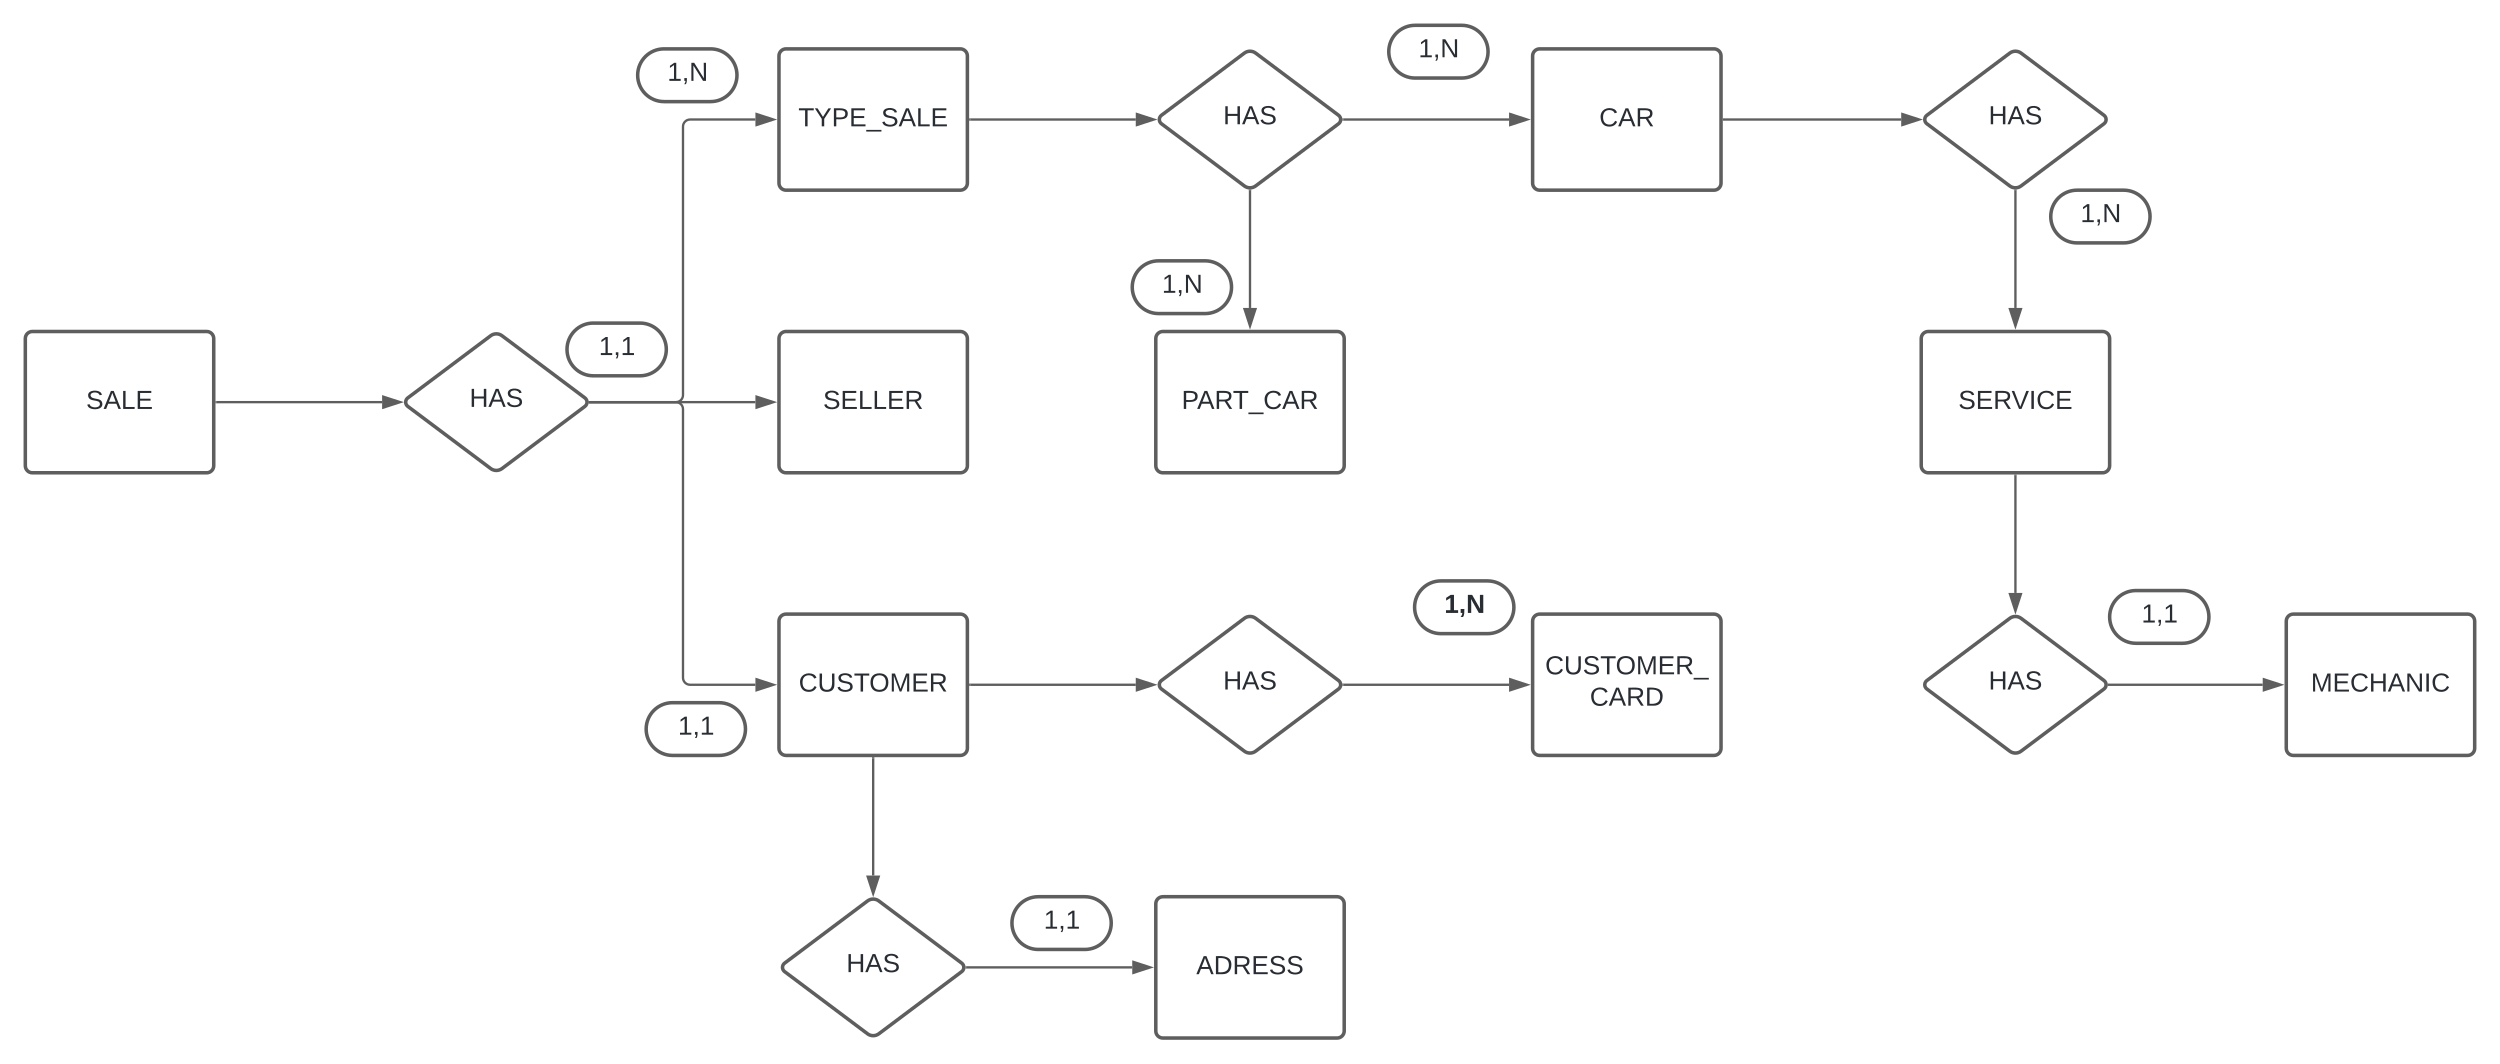
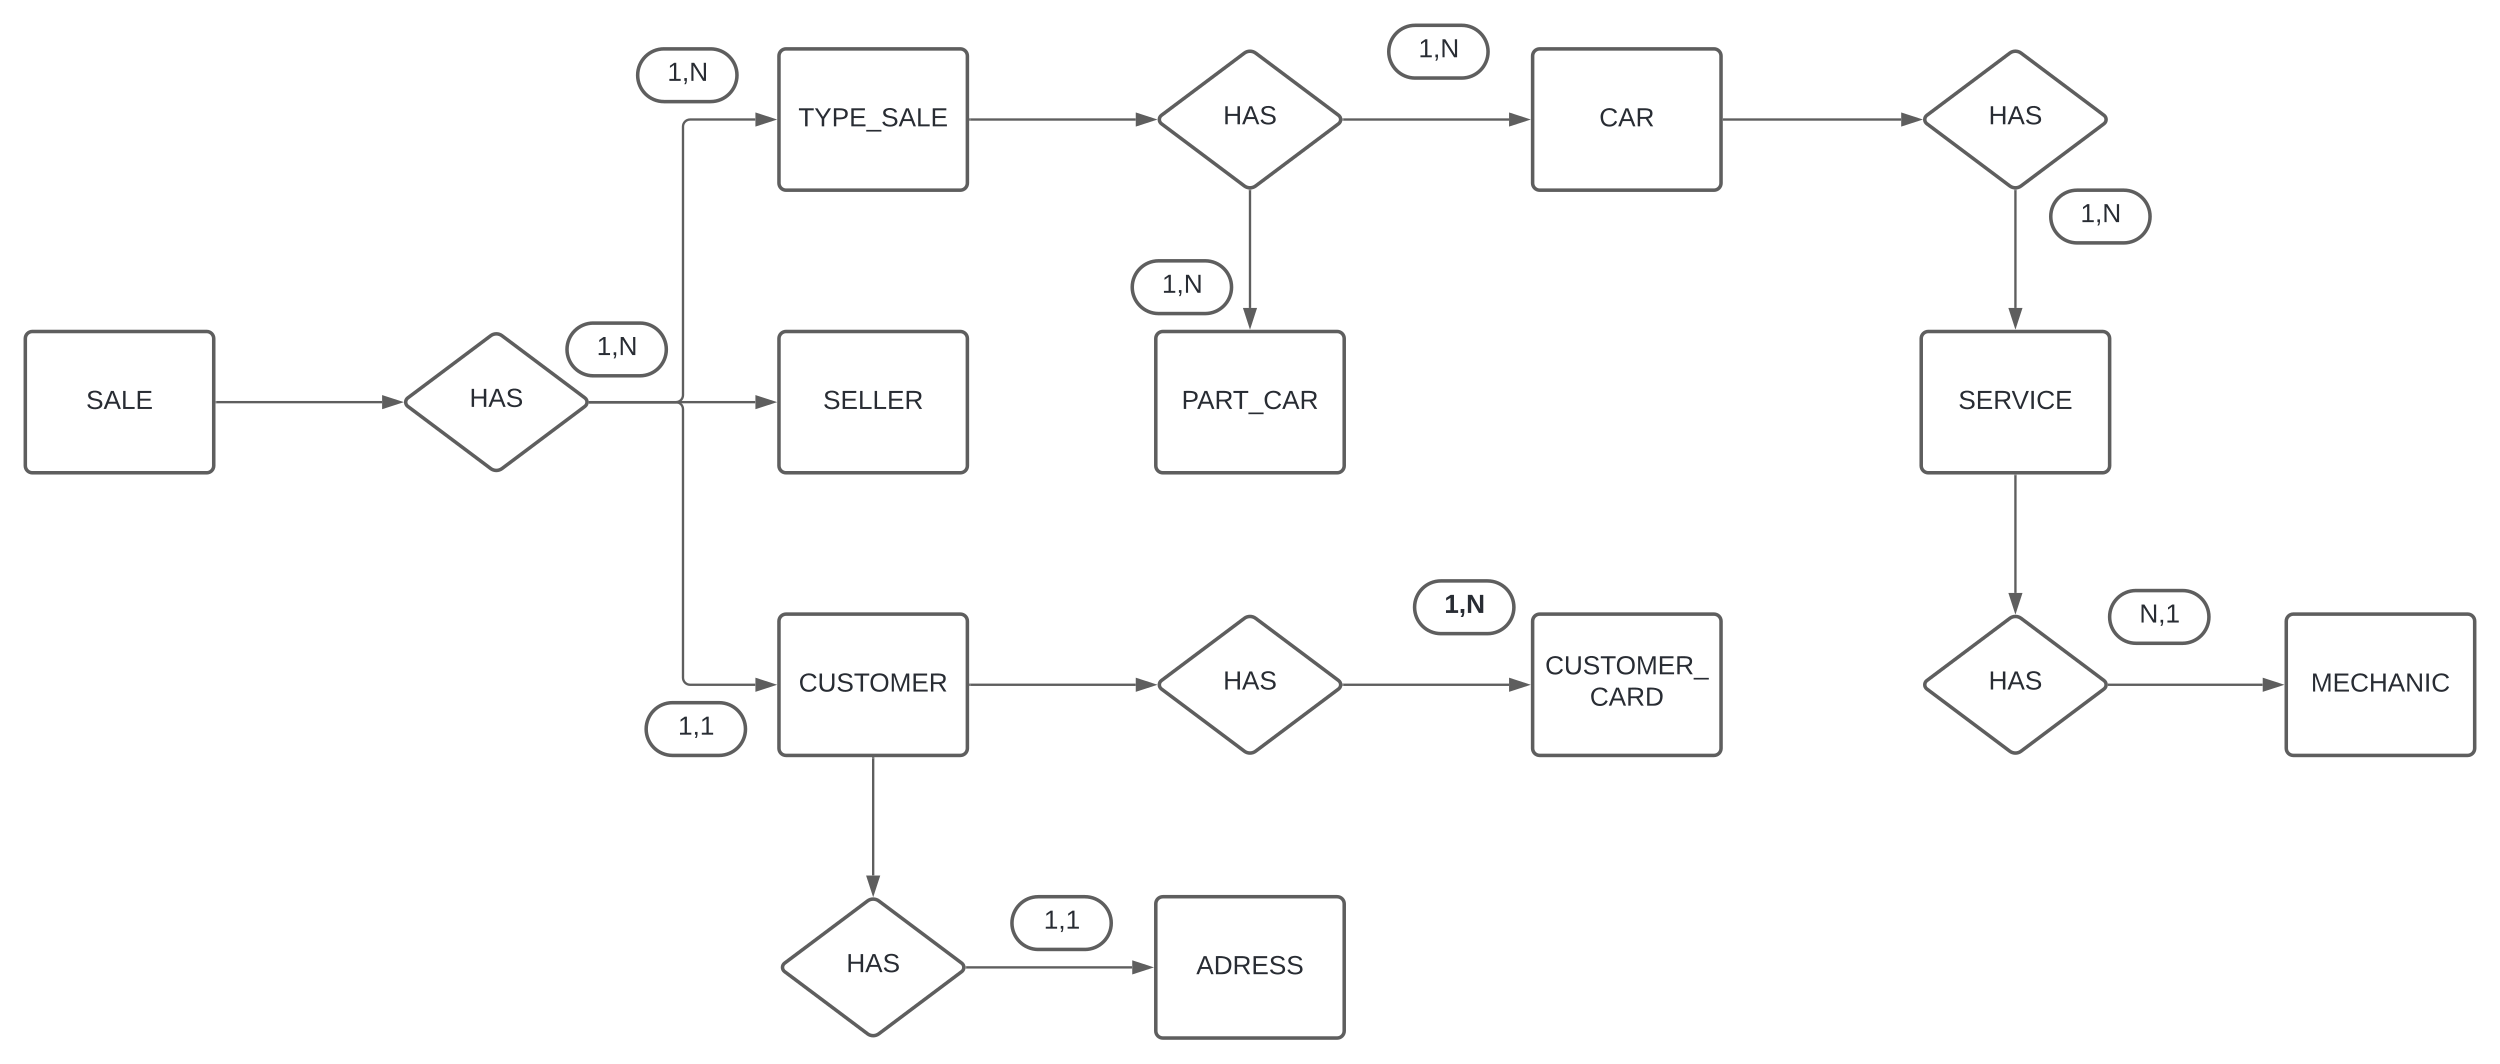
<svg xmlns="http://www.w3.org/2000/svg" xmlns:ns1="lucid" xmlns:xlink="http://www.w3.org/1999/xlink" width="2123" height="903">
  <g transform="translate(661.5 -1658.5)" ns1:page-tab-id="0_0">
    <path d="M-1000 1500h2500v1500h-2500z" fill="#fff" />
    <path d="M-58.06 1700c12.36 0 22.4 10.02 22.4 22.38-.02 12.36-10.04 22.4-22.4 22.4h-39.56c-12.36 0-22.38-10.04-22.38-22.4s10.02-22.38 22.38-22.38z" stroke="#5e5e5e" stroke-width="3" fill="#fff" />
    <use xlink:href="#a" transform="matrix(1,0,0,1,-115,1705) translate(20.24691 22.15278)" />
    <path d="M-640 1946a6 6 0 0 1 6-6h148a6 6 0 0 1 6 6v108a6 6 0 0 1-6 6h-148a6 6 0 0 1-6-6z" stroke="#5e5e5e" stroke-width="3" fill="#fff" />
    <use xlink:href="#b" transform="matrix(1,0,0,1,-628,1952) translate(39.60494 53.77778)" />
    <path d="M-244.8 1943.6a8 8 0 0 1 9.6 0l70.4 52.8a4.5 4.5 0 0 1 0 7.2l-70.4 52.8a8 8 0 0 1-9.6 0l-70.4-52.8a4.5 4.5 0 0 1 0-7.2z" stroke="#5e5e5e" stroke-width="3" fill="#fff" />
    <use xlink:href="#c" transform="matrix(1,0,0,1,-315,1945) translate(52.19636 59.02778)" />
    <path d="M0 2186a6 6 0 0 1 6-6h148a6 6 0 0 1 6 6v108a6 6 0 0 1-6 6H6a6 6 0 0 1-6-6z" stroke="#5e5e5e" stroke-width="3" fill="#fff" />
    <use xlink:href="#d" transform="matrix(1,0,0,1,12,2192) translate(4.790123 53.77778)" />
    <path d="M-477.5 2000H-337" stroke="#5e5e5e" stroke-width="2" fill="none" />
    <path d="M-477.47 2000.97h-1.03v-1.94h1.03z" stroke="#5e5e5e" stroke-width=".05" fill="#5e5e5e" />
    <path d="M-321.74 2000l-14.27 4.63v-9.27z" stroke="#5e5e5e" stroke-width="2" fill="#5e5e5e" />
    <path d="M-160.5 2000h73a6 6 0 0 0 6-6v-228a6 6 0 0 1 6-6H-20" stroke="#5e5e5e" stroke-width="2" fill="none" />
    <path d="M-160.47 2000.97h-1.1l.08-.97-.08-.97h1.1z" stroke="#5e5e5e" stroke-width=".05" fill="#5e5e5e" />
    <path d="M-4.74 1760l-14.26 4.63v-9.27z" stroke="#5e5e5e" stroke-width="2" fill="#5e5e5e" />
    <path d="M-160.5 2000h73a6 6 0 0 1 6 6v228a6 6 0 0 0 6 6H-20" stroke="#5e5e5e" stroke-width="2" fill="none" />
    <path d="M-160.47 2000.97h-1.1l.08-.97-.08-.97h1.1z" stroke="#5e5e5e" stroke-width=".05" fill="#5e5e5e" />
    <path d="M-4.74 2240l-14.26 4.64v-9.28z" stroke="#5e5e5e" stroke-width="2" fill="#5e5e5e" />
    <path d="M395.2 1703.6a8 8 0 0 1 9.6 0l70.4 52.8a4.5 4.5 0 0 1 0 7.2l-70.4 52.8a8 8 0 0 1-9.6 0l-70.4-52.8a4.5 4.5 0 0 1 0-7.2z" stroke="#5e5e5e" stroke-width="3" fill="#fff" />
    <use xlink:href="#c" transform="matrix(1,0,0,1,325,1705) translate(52.19636 59.02778)" />
    <path d="M162.5 1760H303" stroke="#5e5e5e" stroke-width="2" fill="none" />
    <path d="M162.53 1760.97h-1.03v-1.94h1.03z" stroke="#5e5e5e" stroke-width=".05" fill="#5e5e5e" />
    <path d="M318.26 1760l-14.27 4.63v-9.27z" stroke="#5e5e5e" stroke-width="2" fill="#5e5e5e" />
    <path d="M162.5 2240H303" stroke="#5e5e5e" stroke-width="2" fill="none" />
    <path d="M162.53 2240.97h-1.03v-1.94h1.03z" stroke="#5e5e5e" stroke-width=".05" fill="#5e5e5e" />
    <path d="M318.26 2240l-14.27 4.64v-9.28z" stroke="#5e5e5e" stroke-width="2" fill="#5e5e5e" />
    <path d="M0 1946a6 6 0 0 1 6-6h148a6 6 0 0 1 6 6v108a6 6 0 0 1-6 6H6a6 6 0 0 1-6-6z" stroke="#5e5e5e" stroke-width="3" fill="#fff" />
    <use xlink:href="#e" transform="matrix(1,0,0,1,12,1952) translate(25.43827 53.77778)" />
    <path d="M-160.5 2000H-20" stroke="#5e5e5e" stroke-width="2" fill="none" />
    <path d="M-160.47 2000.97h-1.1l.08-.97-.08-.97h1.1z" stroke="#5e5e5e" stroke-width=".05" fill="#5e5e5e" />
    <path d="M-4.74 2000l-14.26 4.63v-9.27z" stroke="#5e5e5e" stroke-width="2" fill="#5e5e5e" />
    <path d="M395.2 2183.6a8 8 0 0 1 9.6 0l70.4 52.8a4.5 4.5 0 0 1 0 7.2l-70.4 52.8a8 8 0 0 1-9.6 0l-70.4-52.8a4.5 4.5 0 0 1 0-7.2z" stroke="#5e5e5e" stroke-width="3" fill="#fff" />
    <use xlink:href="#c" transform="matrix(1,0,0,1,325,2185) translate(52.19636 59.02778)" />
    <path d="M0 1706a6 6 0 0 1 6-6h148a6 6 0 0 1 6 6v108a6 6 0 0 1-6 6H6a6 6 0 0 1-6-6z" stroke="#5e5e5e" stroke-width="3" fill="#fff" />
    <use xlink:href="#f" transform="matrix(1,0,0,1,12,1712) translate(4.450617 53.77778)" />
    <path d="M640 2186a6 6 0 0 1 6-6h148a6 6 0 0 1 6 6v108a6 6 0 0 1-6 6H646a6 6 0 0 1-6-6z" stroke="#5e5e5e" stroke-width="3" fill="#fff" />
    <use xlink:href="#g" transform="matrix(1,0,0,1,652,2192) translate(-1.382716 39.11111)" />
    <use xlink:href="#h" transform="matrix(1,0,0,1,652,2192) translate(36.61111 65.77778)" />
    <path d="M479.5 2240H620" stroke="#5e5e5e" stroke-width="2" fill="none" />
    <path d="M479.53 2240.97h-1.1l.08-.97-.08-.97h1.1z" stroke="#5e5e5e" stroke-width=".05" fill="#5e5e5e" />
    <path d="M635.26 2240l-14.26 4.64v-9.28z" stroke="#5e5e5e" stroke-width="2" fill="#5e5e5e" />
    <path d="M640 1706a6 6 0 0 1 6-6h148a6 6 0 0 1 6 6v108a6 6 0 0 1-6 6H646a6 6 0 0 1-6-6z" stroke="#5e5e5e" stroke-width="3" fill="#fff" />
    <use xlink:href="#i" transform="matrix(1,0,0,1,652,1712) translate(44.60494 53.77778)" />
    <path d="M320 1946a6 6 0 0 1 6-6h148a6 6 0 0 1 6 6v108a6 6 0 0 1-6 6H326a6 6 0 0 1-6-6z" stroke="#5e5e5e" stroke-width="3" fill="#fff" />
    <use xlink:href="#j" transform="matrix(1,0,0,1,332,1952) translate(9.91358 53.77778)" />
    <path d="M400 1820.5v99.5" stroke="#5e5e5e" stroke-width="2" fill="none" />
    <path d="M400 1819.5l.98-.06v1.1h-1.96v-1.1z" stroke="#5e5e5e" stroke-width=".05" fill="#5e5e5e" />
    <path d="M400 1935.26l-4.63-14.26h9.26z" stroke="#5e5e5e" stroke-width="2" fill="#5e5e5e" />
    <path d="M479.5 1760H620" stroke="#5e5e5e" stroke-width="2" fill="none" />
    <path d="M479.53 1760.97h-1.1l.08-.97-.08-.97h1.1z" stroke="#5e5e5e" stroke-width=".05" fill="#5e5e5e" />
    <path d="M635.26 1760l-14.26 4.63v-9.27z" stroke="#5e5e5e" stroke-width="2" fill="#5e5e5e" />
    <path d="M970 1946a6 6 0 0 1 6-6h148a6 6 0 0 1 6 6v108a6 6 0 0 1-6 6H976a6 6 0 0 1-6-6z" stroke="#5e5e5e" stroke-width="3" fill="#fff" />
    <use xlink:href="#k" transform="matrix(1,0,0,1,982,1952) translate(19.51235 53.77778)" />
    <path d="M1045.2 1703.6a8 8 0 0 1 9.6 0l70.4 52.8a4.5 4.5 0 0 1 0 7.2l-70.4 52.8a8 8 0 0 1-9.6 0l-70.4-52.8a4.5 4.5 0 0 1 0-7.2z" stroke="#5e5e5e" stroke-width="3" fill="#fff" />
    <use xlink:href="#c" transform="matrix(1,0,0,1,975,1705) translate(52.19636 59.02778)" />
    <path d="M1045.2 2183.6a8 8 0 0 1 9.6 0l70.4 52.8a4.5 4.5 0 0 1 0 7.2l-70.4 52.8a8 8 0 0 1-9.6 0l-70.4-52.8a4.5 4.5 0 0 1 0-7.2z" stroke="#5e5e5e" stroke-width="3" fill="#fff" />
    <use xlink:href="#c" transform="matrix(1,0,0,1,975,2185) translate(52.19636 59.02778)" />
    <path d="M1280 2186a6 6 0 0 1 6-6h148a6 6 0 0 1 6 6v108a6 6 0 0 1-6 6h-148a6 6 0 0 1-6-6z" stroke="#5e5e5e" stroke-width="3" fill="#fff" />
    <use xlink:href="#l" transform="matrix(1,0,0,1,1292,2192) translate(8.895062 53.77778)" />
    <path d="M1050 1820.5v99.5" stroke="#5e5e5e" stroke-width="2" fill="none" />
    <path d="M1050 1819.5l.97-.06v1.1h-1.94v-1.1z" stroke="#5e5e5e" stroke-width=".05" fill="#5e5e5e" />
    <path d="M1050 1935.26l-4.63-14.26h9.27z" stroke="#5e5e5e" stroke-width="2" fill="#5e5e5e" />
    <path d="M1050 2062.5v99.5" stroke="#5e5e5e" stroke-width="2" fill="none" />
    <path d="M1050.97 2062.53h-1.94v-1.03h1.94z" stroke="#5e5e5e" stroke-width=".05" fill="#5e5e5e" />
    <path d="M1050 2177.26l-4.63-14.27h9.27z" stroke="#5e5e5e" stroke-width="2" fill="#5e5e5e" />
    <path d="M1129.5 2240H1260" stroke="#5e5e5e" stroke-width="2" fill="none" />
    <path d="M1129.53 2240.97h-1.1l.08-.97-.08-.97h1.1z" stroke="#5e5e5e" stroke-width=".05" fill="#5e5e5e" />
    <path d="M1275.26 2240l-14.26 4.64v-9.28z" stroke="#5e5e5e" stroke-width="2" fill="#5e5e5e" />
    <path d="M1141.94 1820c12.36 0 22.38 10.02 22.38 22.38s-10.02 22.4-22.38 22.4h-39.56c-12.36 0-22.38-10.04-22.38-22.4s10.02-22.38 22.38-22.38z" stroke="#5e5e5e" stroke-width="3" fill="#fff" />
    <use xlink:href="#a" transform="matrix(1,0,0,1,1085,1825) translate(20.24691 22.15278)" />
    <path d="M579.78 1680c12.36 0 22.38 10.02 22.38 22.38s-10.02 22.4-22.38 22.4h-39.56c-12.36 0-22.38-10.04-22.38-22.4s10.02-22.38 22.38-22.38z" stroke="#5e5e5e" stroke-width="3" fill="#fff" />
    <use xlink:href="#a" transform="matrix(1,0,0,1,522.8375,1685) translate(20.24691 22.15278)" />
    <path d="M-118.06 1932.85c12.36 0 22.4 10.02 22.4 22.38-.02 12.37-10.04 22.4-22.4 22.4h-39.56c-12.36 0-22.38-10.03-22.38-22.4 0-12.36 10.02-22.38 22.38-22.38z" stroke="#5e5e5e" stroke-width="3" fill="#fff" />
-     <use xlink:href="#m" transform="matrix(1,0,0,1,-175,1937.851) translate(22.0679 22.15278)" />
+     <use xlink:href="#a" transform="matrix(1,0,0,1,-175,1937.851) translate(20.24691 22.15278)" />
    <path d="M-50.84 2255.23c12.36 0 22.4 10.03 22.4 22.4 0 12.35-10.04 22.37-22.4 22.37H-90.4c-12.36 0-22.38-10.02-22.38-22.38s10.02-22.4 22.38-22.4z" stroke="#5e5e5e" stroke-width="3" fill="#fff" />
    <use xlink:href="#m" transform="matrix(1,0,0,1,-107.7803,2260.234) translate(22.0679 22.15278)" />
    <path d="M361.94 1880c12.36 0 22.38 10.02 22.38 22.38s-10.02 22.4-22.38 22.4h-39.56c-12.36 0-22.38-10.04-22.38-22.4s10.02-22.38 22.38-22.38z" stroke="#5e5e5e" stroke-width="3" fill="#fff" />
    <use xlink:href="#a" transform="matrix(1,0,0,1,305,1885) translate(20.24691 22.15278)" />
    <path d="M601.7 2151.82c12.37 0 22.4 10.02 22.4 22.4 0 12.35-10.03 22.37-22.4 22.37h-39.55c-12.36 0-22.38-10.03-22.38-22.4 0-12.36 10.02-22.38 22.38-22.38z" stroke="#5e5e5e" stroke-width="3" fill="#fff" />
    <use xlink:href="#n" transform="matrix(1,0,0,1,544.7646,2156.823) translate(20.24691 22.15278)" />
    <path d="M1191.94 2160c12.36 0 22.38 10.02 22.38 22.38s-10.02 22.4-22.38 22.4h-39.56c-12.36 0-22.38-10.04-22.38-22.4s10.02-22.38 22.38-22.38z" stroke="#5e5e5e" stroke-width="3" fill="#fff" />
-     <use xlink:href="#m" transform="matrix(1,0,0,1,1135,2165) translate(22.0679 22.15278)" />
+     <use xlink:href="#o" transform="matrix(1,0,0,1,1135,2165) translate(20.24691 22.15278)" />
    <path d="M75.2 2423.6a8 8 0 0 1 9.6 0l70.4 52.8a4.5 4.5 0 0 1 0 7.2l-70.4 52.8a8 8 0 0 1-9.6 0l-70.4-52.8a4.5 4.5 0 0 1 0-7.2z" stroke="#5e5e5e" stroke-width="3" fill="#fff" />
    <use xlink:href="#c" transform="matrix(1,0,0,1,5,2425) translate(52.19636 59.02778)" />
    <path d="M320 2426a6 6 0 0 1 6-6h148a6 6 0 0 1 6 6v108a6 6 0 0 1-6 6H326a6 6 0 0 1-6-6z" stroke="#5e5e5e" stroke-width="3" fill="#fff" />
-     <use xlink:href="#o" transform="matrix(1,0,0,1,332,2432) translate(22.38272 53.77778)" />
+     <use xlink:href="#p" transform="matrix(1,0,0,1,332,2432) translate(22.38272 53.77778)" />
    <path d="M80 2302.5v99.5" stroke="#5e5e5e" stroke-width="2" fill="none" />
    <path d="M80.97 2302.53h-1.94v-1.03h1.94z" stroke="#5e5e5e" stroke-width=".05" fill="#5e5e5e" />
    <path d="M80 2417.26L75.36 2403h9.28z" stroke="#5e5e5e" stroke-width="2" fill="#5e5e5e" />
    <path d="M159.5 2480H300" stroke="#5e5e5e" stroke-width="2" fill="none" />
    <path d="M159.53 2480.97h-1.1l.08-.97-.08-.97h1.1z" stroke="#5e5e5e" stroke-width=".05" fill="#5e5e5e" />
    <path d="M315.26 2480l-14.26 4.64v-9.28z" stroke="#5e5e5e" stroke-width="2" fill="#5e5e5e" />
    <path d="M259.78 2420c12.36 0 22.38 10.02 22.38 22.38s-10.02 22.4-22.38 22.4h-39.56c-12.36 0-22.38-10.04-22.38-22.4s10.02-22.38 22.38-22.38z" stroke="#5e5e5e" stroke-width="3" fill="#fff" />
    <use xlink:href="#m" transform="matrix(1,0,0,1,202.8375,2425) translate(22.0679 22.15278)" />
    <path d="M802.5 1760H953" stroke="#5e5e5e" stroke-width="2" fill="none" />
    <path d="M802.53 1760.97h-1.03v-1.94h1.03z" stroke="#5e5e5e" stroke-width=".05" fill="#5e5e5e" />
    <path d="M968.26 1760l-14.27 4.63v-9.27z" stroke="#5e5e5e" stroke-width="2" fill="#5e5e5e" />
    <defs>
-       <path fill="#282c33" d="M27 0v-27h64v-190l-56 39v-29l58-41h29v221h61V0H27" id="p" />
-       <path fill="#282c33" d="M68-38c1 34 0 65-14 84H32c9-13 17-26 17-46H33v-38h35" id="q" />
-       <path fill="#282c33" d="M190 0L58-211 59 0H30v-248h39L202-35l-2-213h31V0h-41" id="r" />
+       <path fill="#282c33" d="M27 0v-27h64v-190l-56 39v-29l58-41h29v221h61V0H27" id="q" />
+       <path fill="#282c33" d="M68-38c1 34 0 65-14 84H32c9-13 17-26 17-46H33v-38h35" id="r" />
+       <path fill="#282c33" d="M190 0L58-211 59 0H30v-248h39L202-35l-2-213h31V0h-41" id="s" />
      <g id="a">
-         <use transform="matrix(0.0617284,0,0,0.0617284,0,0)" xlink:href="#p" />
-         <use transform="matrix(0.0617284,0,0,0.0617284,12.34568,0)" xlink:href="#q" />
-         <use transform="matrix(0.0617284,0,0,0.0617284,18.51852,0)" xlink:href="#r" />
-       </g>
-       <path fill="#282c33" d="M185-189c-5-48-123-54-124 2 14 75 158 14 163 119 3 78-121 87-175 55-17-10-28-26-33-46l33-7c5 56 141 63 141-1 0-78-155-14-162-118-5-82 145-84 179-34 5 7 8 16 11 25" id="s" />
-       <path fill="#282c33" d="M205 0l-28-72H64L36 0H1l101-248h38L239 0h-34zm-38-99l-47-123c-12 45-31 82-46 123h93" id="t" />
-       <path fill="#282c33" d="M30 0v-248h33v221h125V0H30" id="u" />
-       <path fill="#282c33" d="M30 0v-248h187v28H63v79h144v27H63v87h162V0H30" id="v" />
+         <use transform="matrix(0.0617284,0,0,0.0617284,0,0)" xlink:href="#q" />
+         <use transform="matrix(0.0617284,0,0,0.0617284,12.34568,0)" xlink:href="#r" />
+         <use transform="matrix(0.0617284,0,0,0.0617284,18.51852,0)" xlink:href="#s" />
+       </g>
+       <path fill="#282c33" d="M185-189c-5-48-123-54-124 2 14 75 158 14 163 119 3 78-121 87-175 55-17-10-28-26-33-46l33-7c5 56 141 63 141-1 0-78-155-14-162-118-5-82 145-84 179-34 5 7 8 16 11 25" id="t" />
+       <path fill="#282c33" d="M205 0l-28-72H64L36 0H1l101-248h38L239 0h-34zm-38-99l-47-123c-12 45-31 82-46 123h93" id="u" />
+       <path fill="#282c33" d="M30 0v-248h33v221h125V0H30" id="v" />
+       <path fill="#282c33" d="M30 0v-248h187v28H63v79h144v27H63v87h162V0H30" id="w" />
      <g id="b">
+         <use transform="matrix(0.0617284,0,0,0.0617284,0,0)" xlink:href="#t" />
+         <use transform="matrix(0.0617284,0,0,0.0617284,14.81481,0)" xlink:href="#u" />
+         <use transform="matrix(0.0617284,0,0,0.0617284,29.62963,0)" xlink:href="#v" />
+         <use transform="matrix(0.0617284,0,0,0.0617284,41.97531,0)" xlink:href="#w" />
+       </g>
+       <path fill="#282c33" d="M197 0v-115H63V0H30v-248h33v105h134v-105h34V0h-34" id="x" />
+       <g id="c">
+         <use transform="matrix(0.0617284,0,0,0.0617284,0,0)" xlink:href="#x" />
+         <use transform="matrix(0.0617284,0,0,0.0617284,15.98765,0)" xlink:href="#u" />
+         <use transform="matrix(0.0617284,0,0,0.0617284,30.80247,0)" xlink:href="#t" />
+       </g>
+       <path fill="#282c33" d="M212-179c-10-28-35-45-73-45-59 0-87 40-87 99 0 60 29 101 89 101 43 0 62-24 78-52l27 14C228-24 195 4 139 4 59 4 22-46 18-125c-6-104 99-153 187-111 19 9 31 26 39 46" id="y" />
+       <path fill="#282c33" d="M232-93c-1 65-40 97-104 97C67 4 28-28 28-90v-158h33c8 89-33 224 67 224 102 0 64-133 71-224h33v155" id="z" />
+       <path fill="#282c33" d="M127-220V0H93v-220H8v-28h204v28h-85" id="A" />
+       <path fill="#282c33" d="M140-251c81 0 123 46 123 126C263-46 219 4 140 4 59 4 17-45 17-125s42-126 123-126zm0 227c63 0 89-41 89-101s-29-99-89-99c-61 0-89 39-89 99S79-25 140-24" id="B" />
+       <path fill="#282c33" d="M240 0l2-218c-23 76-54 145-80 218h-23L58-218 59 0H30v-248h44l77 211c21-75 51-140 76-211h43V0h-30" id="C" />
+       <path fill="#282c33" d="M233-177c-1 41-23 64-60 70L243 0h-38l-65-103H63V0H30v-248c88 3 205-21 203 71zM63-129c60-2 137 13 137-47 0-61-80-42-137-45v92" id="D" />
+       <g id="d">
+         <use transform="matrix(0.0617284,0,0,0.0617284,0,0)" xlink:href="#y" />
+         <use transform="matrix(0.0617284,0,0,0.0617284,15.98765,0)" xlink:href="#z" />
+         <use transform="matrix(0.0617284,0,0,0.0617284,31.97531,0)" xlink:href="#t" />
+         <use transform="matrix(0.0617284,0,0,0.0617284,46.79012,0)" xlink:href="#A" />
+         <use transform="matrix(0.0617284,0,0,0.0617284,59.87654,0)" xlink:href="#B" />
+         <use transform="matrix(0.0617284,0,0,0.0617284,77.16049,0)" xlink:href="#C" />
+         <use transform="matrix(0.0617284,0,0,0.0617284,95.61728,0)" xlink:href="#w" />
+         <use transform="matrix(0.0617284,0,0,0.0617284,110.4321,0)" xlink:href="#D" />
+       </g>
+       <g id="e">
+         <use transform="matrix(0.0617284,0,0,0.0617284,0,0)" xlink:href="#t" />
+         <use transform="matrix(0.0617284,0,0,0.0617284,14.81481,0)" xlink:href="#w" />
+         <use transform="matrix(0.0617284,0,0,0.0617284,29.62963,0)" xlink:href="#v" />
+         <use transform="matrix(0.0617284,0,0,0.0617284,41.97531,0)" xlink:href="#v" />
+         <use transform="matrix(0.0617284,0,0,0.0617284,54.32099,0)" xlink:href="#w" />
+         <use transform="matrix(0.0617284,0,0,0.0617284,69.1358,0)" xlink:href="#D" />
+       </g>
+       <path fill="#282c33" d="M137-103V0h-34v-103L8-248h37l75 118 75-118h37" id="E" />
+       <path fill="#282c33" d="M30-248c87 1 191-15 191 75 0 78-77 80-158 76V0H30v-248zm33 125c57 0 124 11 124-50 0-59-68-47-124-48v98" id="F" />
+       <path fill="#282c33" d="M-5 72V49h209v23H-5" id="G" />
+       <g id="f">
+         <use transform="matrix(0.0617284,0,0,0.0617284,0,0)" xlink:href="#A" />
+         <use transform="matrix(0.0617284,0,0,0.0617284,13.51852,0)" xlink:href="#E" />
+         <use transform="matrix(0.0617284,0,0,0.0617284,28.33333,0)" xlink:href="#F" />
+         <use transform="matrix(0.0617284,0,0,0.0617284,43.14815,0)" xlink:href="#w" />
+         <use transform="matrix(0.0617284,0,0,0.0617284,57.96296,0)" xlink:href="#G" />
+         <use transform="matrix(0.0617284,0,0,0.0617284,70.30864,0)" xlink:href="#t" />
+         <use transform="matrix(0.0617284,0,0,0.0617284,85.12346,0)" xlink:href="#u" />
+         <use transform="matrix(0.0617284,0,0,0.0617284,99.93827,0)" xlink:href="#v" />
+         <use transform="matrix(0.0617284,0,0,0.0617284,112.284,0)" xlink:href="#w" />
+       </g>
+       <g id="g">
+         <use transform="matrix(0.0617284,0,0,0.0617284,0,0)" xlink:href="#y" />
+         <use transform="matrix(0.0617284,0,0,0.0617284,15.98765,0)" xlink:href="#z" />
+         <use transform="matrix(0.0617284,0,0,0.0617284,31.97531,0)" xlink:href="#t" />
+         <use transform="matrix(0.0617284,0,0,0.0617284,46.79012,0)" xlink:href="#A" />
+         <use transform="matrix(0.0617284,0,0,0.0617284,59.87654,0)" xlink:href="#B" />
+         <use transform="matrix(0.0617284,0,0,0.0617284,77.16049,0)" xlink:href="#C" />
+         <use transform="matrix(0.0617284,0,0,0.0617284,95.61728,0)" xlink:href="#w" />
+         <use transform="matrix(0.0617284,0,0,0.0617284,110.4321,0)" xlink:href="#D" />
+         <use transform="matrix(0.0617284,0,0,0.0617284,126.4198,0)" xlink:href="#G" />
+       </g>
+       <path fill="#282c33" d="M30-248c118-7 216 8 213 122C240-48 200 0 122 0H30v-248zM63-27c89 8 146-16 146-99s-60-101-146-95v194" id="H" />
+       <g id="h">
+         <use transform="matrix(0.0617284,0,0,0.0617284,0,0)" xlink:href="#y" />
+         <use transform="matrix(0.0617284,0,0,0.0617284,15.98765,0)" xlink:href="#u" />
+         <use transform="matrix(0.0617284,0,0,0.0617284,30.80247,0)" xlink:href="#D" />
+         <use transform="matrix(0.0617284,0,0,0.0617284,46.79012,0)" xlink:href="#H" />
+       </g>
+       <g id="i">
+         <use transform="matrix(0.0617284,0,0,0.0617284,0,0)" xlink:href="#y" />
+         <use transform="matrix(0.0617284,0,0,0.0617284,15.98765,0)" xlink:href="#u" />
+         <use transform="matrix(0.0617284,0,0,0.0617284,30.80247,0)" xlink:href="#D" />
+       </g>
+       <g id="j">
+         <use transform="matrix(0.0617284,0,0,0.0617284,0,0)" xlink:href="#F" />
+         <use transform="matrix(0.0617284,0,0,0.0617284,13.14815,0)" xlink:href="#u" />
+         <use transform="matrix(0.0617284,0,0,0.0617284,27.96296,0)" xlink:href="#D" />
+         <use transform="matrix(0.0617284,0,0,0.0617284,43.51852,0)" xlink:href="#A" />
+         <use transform="matrix(0.0617284,0,0,0.0617284,57.03704,0)" xlink:href="#G" />
+         <use transform="matrix(0.0617284,0,0,0.0617284,69.38272,0)" xlink:href="#y" />
+         <use transform="matrix(0.0617284,0,0,0.0617284,85.37037,0)" xlink:href="#u" />
+         <use transform="matrix(0.0617284,0,0,0.0617284,100.1852,0)" xlink:href="#D" />
+       </g>
+       <path fill="#282c33" d="M137 0h-34L2-248h35l83 218 83-218h36" id="I" />
+       <path fill="#282c33" d="M33 0v-248h34V0H33" id="J" />
+       <g id="k">
+         <use transform="matrix(0.0617284,0,0,0.0617284,0,0)" xlink:href="#t" />
+         <use transform="matrix(0.0617284,0,0,0.0617284,14.81481,0)" xlink:href="#w" />
+         <use transform="matrix(0.0617284,0,0,0.0617284,29.62963,0)" xlink:href="#D" />
+         <use transform="matrix(0.0617284,0,0,0.0617284,45.18519,0)" xlink:href="#I" />
+         <use transform="matrix(0.0617284,0,0,0.0617284,60,0)" xlink:href="#J" />
+         <use transform="matrix(0.0617284,0,0,0.0617284,66.17284,0)" xlink:href="#y" />
+         <use transform="matrix(0.0617284,0,0,0.0617284,82.16049,0)" xlink:href="#w" />
+       </g>
+       <g id="l">
+         <use transform="matrix(0.0617284,0,0,0.0617284,0,0)" xlink:href="#C" />
+         <use transform="matrix(0.0617284,0,0,0.0617284,18.45679,0)" xlink:href="#w" />
+         <use transform="matrix(0.0617284,0,0,0.0617284,33.2716,0)" xlink:href="#y" />
+         <use transform="matrix(0.0617284,0,0,0.0617284,49.25926,0)" xlink:href="#x" />
+         <use transform="matrix(0.0617284,0,0,0.0617284,65.24691,0)" xlink:href="#u" />
+         <use transform="matrix(0.0617284,0,0,0.0617284,80.06173,0)" xlink:href="#s" />
+         <use transform="matrix(0.0617284,0,0,0.0617284,96.04938,0)" xlink:href="#J" />
+         <use transform="matrix(0.0617284,0,0,0.0617284,102.2222,0)" xlink:href="#y" />
+       </g>
+       <g id="m">
+         <use transform="matrix(0.0617284,0,0,0.0617284,0,0)" xlink:href="#q" />
+         <use transform="matrix(0.0617284,0,0,0.0617284,12.34568,0)" xlink:href="#r" />
+         <use transform="matrix(0.0617284,0,0,0.0617284,18.51852,0)" xlink:href="#q" />
+       </g>
+       <path fill="#282c33" d="M23 0v-37h61v-169l-59 37v-38l62-41h46v211h57V0H23" id="K" />
+       <path fill="#282c33" d="M76-54c-1 42 2 86-19 110H24C36 42 46 24 48 0H25v-54h51" id="L" />
+       <path fill="#282c33" d="M175 0L67-191c6 58 2 128 3 191H24v-248h59L193-55c-6-58-2-129-3-193h46V0h-61" id="M" />
+       <g id="n">
+         <use transform="matrix(0.0617284,0,0,0.0617284,0,0)" xlink:href="#K" />
+         <use transform="matrix(0.0617284,0,0,0.0617284,12.34568,0)" xlink:href="#L" />
+         <use transform="matrix(0.0617284,0,0,0.0617284,18.51852,0)" xlink:href="#M" />
+       </g>
+       <g id="o">
        <use transform="matrix(0.0617284,0,0,0.0617284,0,0)" xlink:href="#s" />
-         <use transform="matrix(0.0617284,0,0,0.0617284,14.81481,0)" xlink:href="#t" />
-         <use transform="matrix(0.0617284,0,0,0.0617284,29.62963,0)" xlink:href="#u" />
-         <use transform="matrix(0.0617284,0,0,0.0617284,41.97531,0)" xlink:href="#v" />
-       </g>
-       <path fill="#282c33" d="M197 0v-115H63V0H30v-248h33v105h134v-105h34V0h-34" id="w" />
-       <g id="c">
-         <use transform="matrix(0.0617284,0,0,0.0617284,0,0)" xlink:href="#w" />
-         <use transform="matrix(0.0617284,0,0,0.0617284,15.98765,0)" xlink:href="#t" />
-         <use transform="matrix(0.0617284,0,0,0.0617284,30.80247,0)" xlink:href="#s" />
-       </g>
-       <path fill="#282c33" d="M212-179c-10-28-35-45-73-45-59 0-87 40-87 99 0 60 29 101 89 101 43 0 62-24 78-52l27 14C228-24 195 4 139 4 59 4 22-46 18-125c-6-104 99-153 187-111 19 9 31 26 39 46" id="x" />
-       <path fill="#282c33" d="M232-93c-1 65-40 97-104 97C67 4 28-28 28-90v-158h33c8 89-33 224 67 224 102 0 64-133 71-224h33v155" id="y" />
-       <path fill="#282c33" d="M127-220V0H93v-220H8v-28h204v28h-85" id="z" />
-       <path fill="#282c33" d="M140-251c81 0 123 46 123 126C263-46 219 4 140 4 59 4 17-45 17-125s42-126 123-126zm0 227c63 0 89-41 89-101s-29-99-89-99c-61 0-89 39-89 99S79-25 140-24" id="A" />
-       <path fill="#282c33" d="M240 0l2-218c-23 76-54 145-80 218h-23L58-218 59 0H30v-248h44l77 211c21-75 51-140 76-211h43V0h-30" id="B" />
-       <path fill="#282c33" d="M233-177c-1 41-23 64-60 70L243 0h-38l-65-103H63V0H30v-248c88 3 205-21 203 71zM63-129c60-2 137 13 137-47 0-61-80-42-137-45v92" id="C" />
-       <g id="d">
-         <use transform="matrix(0.0617284,0,0,0.0617284,0,0)" xlink:href="#x" />
-         <use transform="matrix(0.0617284,0,0,0.0617284,15.98765,0)" xlink:href="#y" />
-         <use transform="matrix(0.0617284,0,0,0.0617284,31.97531,0)" xlink:href="#s" />
-         <use transform="matrix(0.0617284,0,0,0.0617284,46.79012,0)" xlink:href="#z" />
-         <use transform="matrix(0.0617284,0,0,0.0617284,59.87654,0)" xlink:href="#A" />
-         <use transform="matrix(0.0617284,0,0,0.0617284,77.16049,0)" xlink:href="#B" />
-         <use transform="matrix(0.0617284,0,0,0.0617284,95.61728,0)" xlink:href="#v" />
-         <use transform="matrix(0.0617284,0,0,0.0617284,110.4321,0)" xlink:href="#C" />
-       </g>
-       <g id="e">
-         <use transform="matrix(0.0617284,0,0,0.0617284,0,0)" xlink:href="#s" />
-         <use transform="matrix(0.0617284,0,0,0.0617284,14.81481,0)" xlink:href="#v" />
-         <use transform="matrix(0.0617284,0,0,0.0617284,29.62963,0)" xlink:href="#u" />
-         <use transform="matrix(0.0617284,0,0,0.0617284,41.97531,0)" xlink:href="#u" />
-         <use transform="matrix(0.0617284,0,0,0.0617284,54.32099,0)" xlink:href="#v" />
-         <use transform="matrix(0.0617284,0,0,0.0617284,69.1358,0)" xlink:href="#C" />
-       </g>
-       <path fill="#282c33" d="M137-103V0h-34v-103L8-248h37l75 118 75-118h37" id="D" />
-       <path fill="#282c33" d="M30-248c87 1 191-15 191 75 0 78-77 80-158 76V0H30v-248zm33 125c57 0 124 11 124-50 0-59-68-47-124-48v98" id="E" />
-       <path fill="#282c33" d="M-5 72V49h209v23H-5" id="F" />
-       <g id="f">
-         <use transform="matrix(0.0617284,0,0,0.0617284,0,0)" xlink:href="#z" />
-         <use transform="matrix(0.0617284,0,0,0.0617284,13.51852,0)" xlink:href="#D" />
-         <use transform="matrix(0.0617284,0,0,0.0617284,28.33333,0)" xlink:href="#E" />
-         <use transform="matrix(0.0617284,0,0,0.0617284,43.14815,0)" xlink:href="#v" />
-         <use transform="matrix(0.0617284,0,0,0.0617284,57.96296,0)" xlink:href="#F" />
-         <use transform="matrix(0.0617284,0,0,0.0617284,70.30864,0)" xlink:href="#s" />
-         <use transform="matrix(0.0617284,0,0,0.0617284,85.12346,0)" xlink:href="#t" />
-         <use transform="matrix(0.0617284,0,0,0.0617284,99.93827,0)" xlink:href="#u" />
-         <use transform="matrix(0.0617284,0,0,0.0617284,112.284,0)" xlink:href="#v" />
-       </g>
-       <g id="g">
-         <use transform="matrix(0.0617284,0,0,0.0617284,0,0)" xlink:href="#x" />
-         <use transform="matrix(0.0617284,0,0,0.0617284,15.98765,0)" xlink:href="#y" />
-         <use transform="matrix(0.0617284,0,0,0.0617284,31.97531,0)" xlink:href="#s" />
-         <use transform="matrix(0.0617284,0,0,0.0617284,46.79012,0)" xlink:href="#z" />
-         <use transform="matrix(0.0617284,0,0,0.0617284,59.87654,0)" xlink:href="#A" />
-         <use transform="matrix(0.0617284,0,0,0.0617284,77.16049,0)" xlink:href="#B" />
-         <use transform="matrix(0.0617284,0,0,0.0617284,95.61728,0)" xlink:href="#v" />
-         <use transform="matrix(0.0617284,0,0,0.0617284,110.4321,0)" xlink:href="#C" />
-         <use transform="matrix(0.0617284,0,0,0.0617284,126.4198,0)" xlink:href="#F" />
-       </g>
-       <path fill="#282c33" d="M30-248c118-7 216 8 213 122C240-48 200 0 122 0H30v-248zM63-27c89 8 146-16 146-99s-60-101-146-95v194" id="G" />
-       <g id="h">
-         <use transform="matrix(0.0617284,0,0,0.0617284,0,0)" xlink:href="#x" />
-         <use transform="matrix(0.0617284,0,0,0.0617284,15.98765,0)" xlink:href="#t" />
-         <use transform="matrix(0.0617284,0,0,0.0617284,30.80247,0)" xlink:href="#C" />
-         <use transform="matrix(0.0617284,0,0,0.0617284,46.79012,0)" xlink:href="#G" />
-       </g>
-       <g id="i">
-         <use transform="matrix(0.0617284,0,0,0.0617284,0,0)" xlink:href="#x" />
-         <use transform="matrix(0.0617284,0,0,0.0617284,15.98765,0)" xlink:href="#t" />
-         <use transform="matrix(0.0617284,0,0,0.0617284,30.80247,0)" xlink:href="#C" />
-       </g>
-       <g id="j">
-         <use transform="matrix(0.0617284,0,0,0.0617284,0,0)" xlink:href="#E" />
-         <use transform="matrix(0.0617284,0,0,0.0617284,13.14815,0)" xlink:href="#t" />
-         <use transform="matrix(0.0617284,0,0,0.0617284,27.96296,0)" xlink:href="#C" />
-         <use transform="matrix(0.0617284,0,0,0.0617284,43.51852,0)" xlink:href="#z" />
-         <use transform="matrix(0.0617284,0,0,0.0617284,57.03704,0)" xlink:href="#F" />
-         <use transform="matrix(0.0617284,0,0,0.0617284,69.38272,0)" xlink:href="#x" />
-         <use transform="matrix(0.0617284,0,0,0.0617284,85.37037,0)" xlink:href="#t" />
-         <use transform="matrix(0.0617284,0,0,0.0617284,100.1852,0)" xlink:href="#C" />
-       </g>
-       <path fill="#282c33" d="M137 0h-34L2-248h35l83 218 83-218h36" id="H" />
-       <path fill="#282c33" d="M33 0v-248h34V0H33" id="I" />
-       <g id="k">
-         <use transform="matrix(0.0617284,0,0,0.0617284,0,0)" xlink:href="#s" />
-         <use transform="matrix(0.0617284,0,0,0.0617284,14.81481,0)" xlink:href="#v" />
-         <use transform="matrix(0.0617284,0,0,0.0617284,29.62963,0)" xlink:href="#C" />
-         <use transform="matrix(0.0617284,0,0,0.0617284,45.18519,0)" xlink:href="#H" />
-         <use transform="matrix(0.0617284,0,0,0.0617284,60,0)" xlink:href="#I" />
-         <use transform="matrix(0.0617284,0,0,0.0617284,66.17284,0)" xlink:href="#x" />
-         <use transform="matrix(0.0617284,0,0,0.0617284,82.16049,0)" xlink:href="#v" />
-       </g>
-       <g id="l">
-         <use transform="matrix(0.0617284,0,0,0.0617284,0,0)" xlink:href="#B" />
-         <use transform="matrix(0.0617284,0,0,0.0617284,18.45679,0)" xlink:href="#v" />
-         <use transform="matrix(0.0617284,0,0,0.0617284,33.2716,0)" xlink:href="#x" />
-         <use transform="matrix(0.0617284,0,0,0.0617284,49.25926,0)" xlink:href="#w" />
-         <use transform="matrix(0.0617284,0,0,0.0617284,65.24691,0)" xlink:href="#t" />
-         <use transform="matrix(0.0617284,0,0,0.0617284,80.06173,0)" xlink:href="#r" />
-         <use transform="matrix(0.0617284,0,0,0.0617284,96.04938,0)" xlink:href="#I" />
-         <use transform="matrix(0.0617284,0,0,0.0617284,102.2222,0)" xlink:href="#x" />
-       </g>
-       <g id="m">
-         <use transform="matrix(0.0617284,0,0,0.0617284,0,0)" xlink:href="#p" />
-         <use transform="matrix(0.0617284,0,0,0.0617284,12.34568,0)" xlink:href="#q" />
-         <use transform="matrix(0.0617284,0,0,0.0617284,18.51852,0)" xlink:href="#p" />
-       </g>
-       <path fill="#282c33" d="M23 0v-37h61v-169l-59 37v-38l62-41h46v211h57V0H23" id="J" />
-       <path fill="#282c33" d="M76-54c-1 42 2 86-19 110H24C36 42 46 24 48 0H25v-54h51" id="K" />
-       <path fill="#282c33" d="M175 0L67-191c6 58 2 128 3 191H24v-248h59L193-55c-6-58-2-129-3-193h46V0h-61" id="L" />
-       <g id="n">
-         <use transform="matrix(0.0617284,0,0,0.0617284,0,0)" xlink:href="#J" />
-         <use transform="matrix(0.0617284,0,0,0.0617284,12.34568,0)" xlink:href="#K" />
-         <use transform="matrix(0.0617284,0,0,0.0617284,18.51852,0)" xlink:href="#L" />
-       </g>
-       <g id="o">
-         <use transform="matrix(0.0617284,0,0,0.0617284,0,0)" xlink:href="#t" />
-         <use transform="matrix(0.0617284,0,0,0.0617284,14.81481,0)" xlink:href="#G" />
-         <use transform="matrix(0.0617284,0,0,0.0617284,30.80247,0)" xlink:href="#C" />
-         <use transform="matrix(0.0617284,0,0,0.0617284,46.79012,0)" xlink:href="#v" />
-         <use transform="matrix(0.0617284,0,0,0.0617284,61.60494,0)" xlink:href="#s" />
-         <use transform="matrix(0.0617284,0,0,0.0617284,76.41975,0)" xlink:href="#s" />
+         <use transform="matrix(0.0617284,0,0,0.0617284,15.98765,0)" xlink:href="#r" />
+         <use transform="matrix(0.0617284,0,0,0.0617284,22.16049,0)" xlink:href="#q" />
+       </g>
+       <g id="p">
+         <use transform="matrix(0.0617284,0,0,0.0617284,0,0)" xlink:href="#u" />
+         <use transform="matrix(0.0617284,0,0,0.0617284,14.81481,0)" xlink:href="#H" />
+         <use transform="matrix(0.0617284,0,0,0.0617284,30.80247,0)" xlink:href="#D" />
+         <use transform="matrix(0.0617284,0,0,0.0617284,46.79012,0)" xlink:href="#w" />
+         <use transform="matrix(0.0617284,0,0,0.0617284,61.60494,0)" xlink:href="#t" />
+         <use transform="matrix(0.0617284,0,0,0.0617284,76.41975,0)" xlink:href="#t" />
      </g>
    </defs>
  </g>
</svg>
